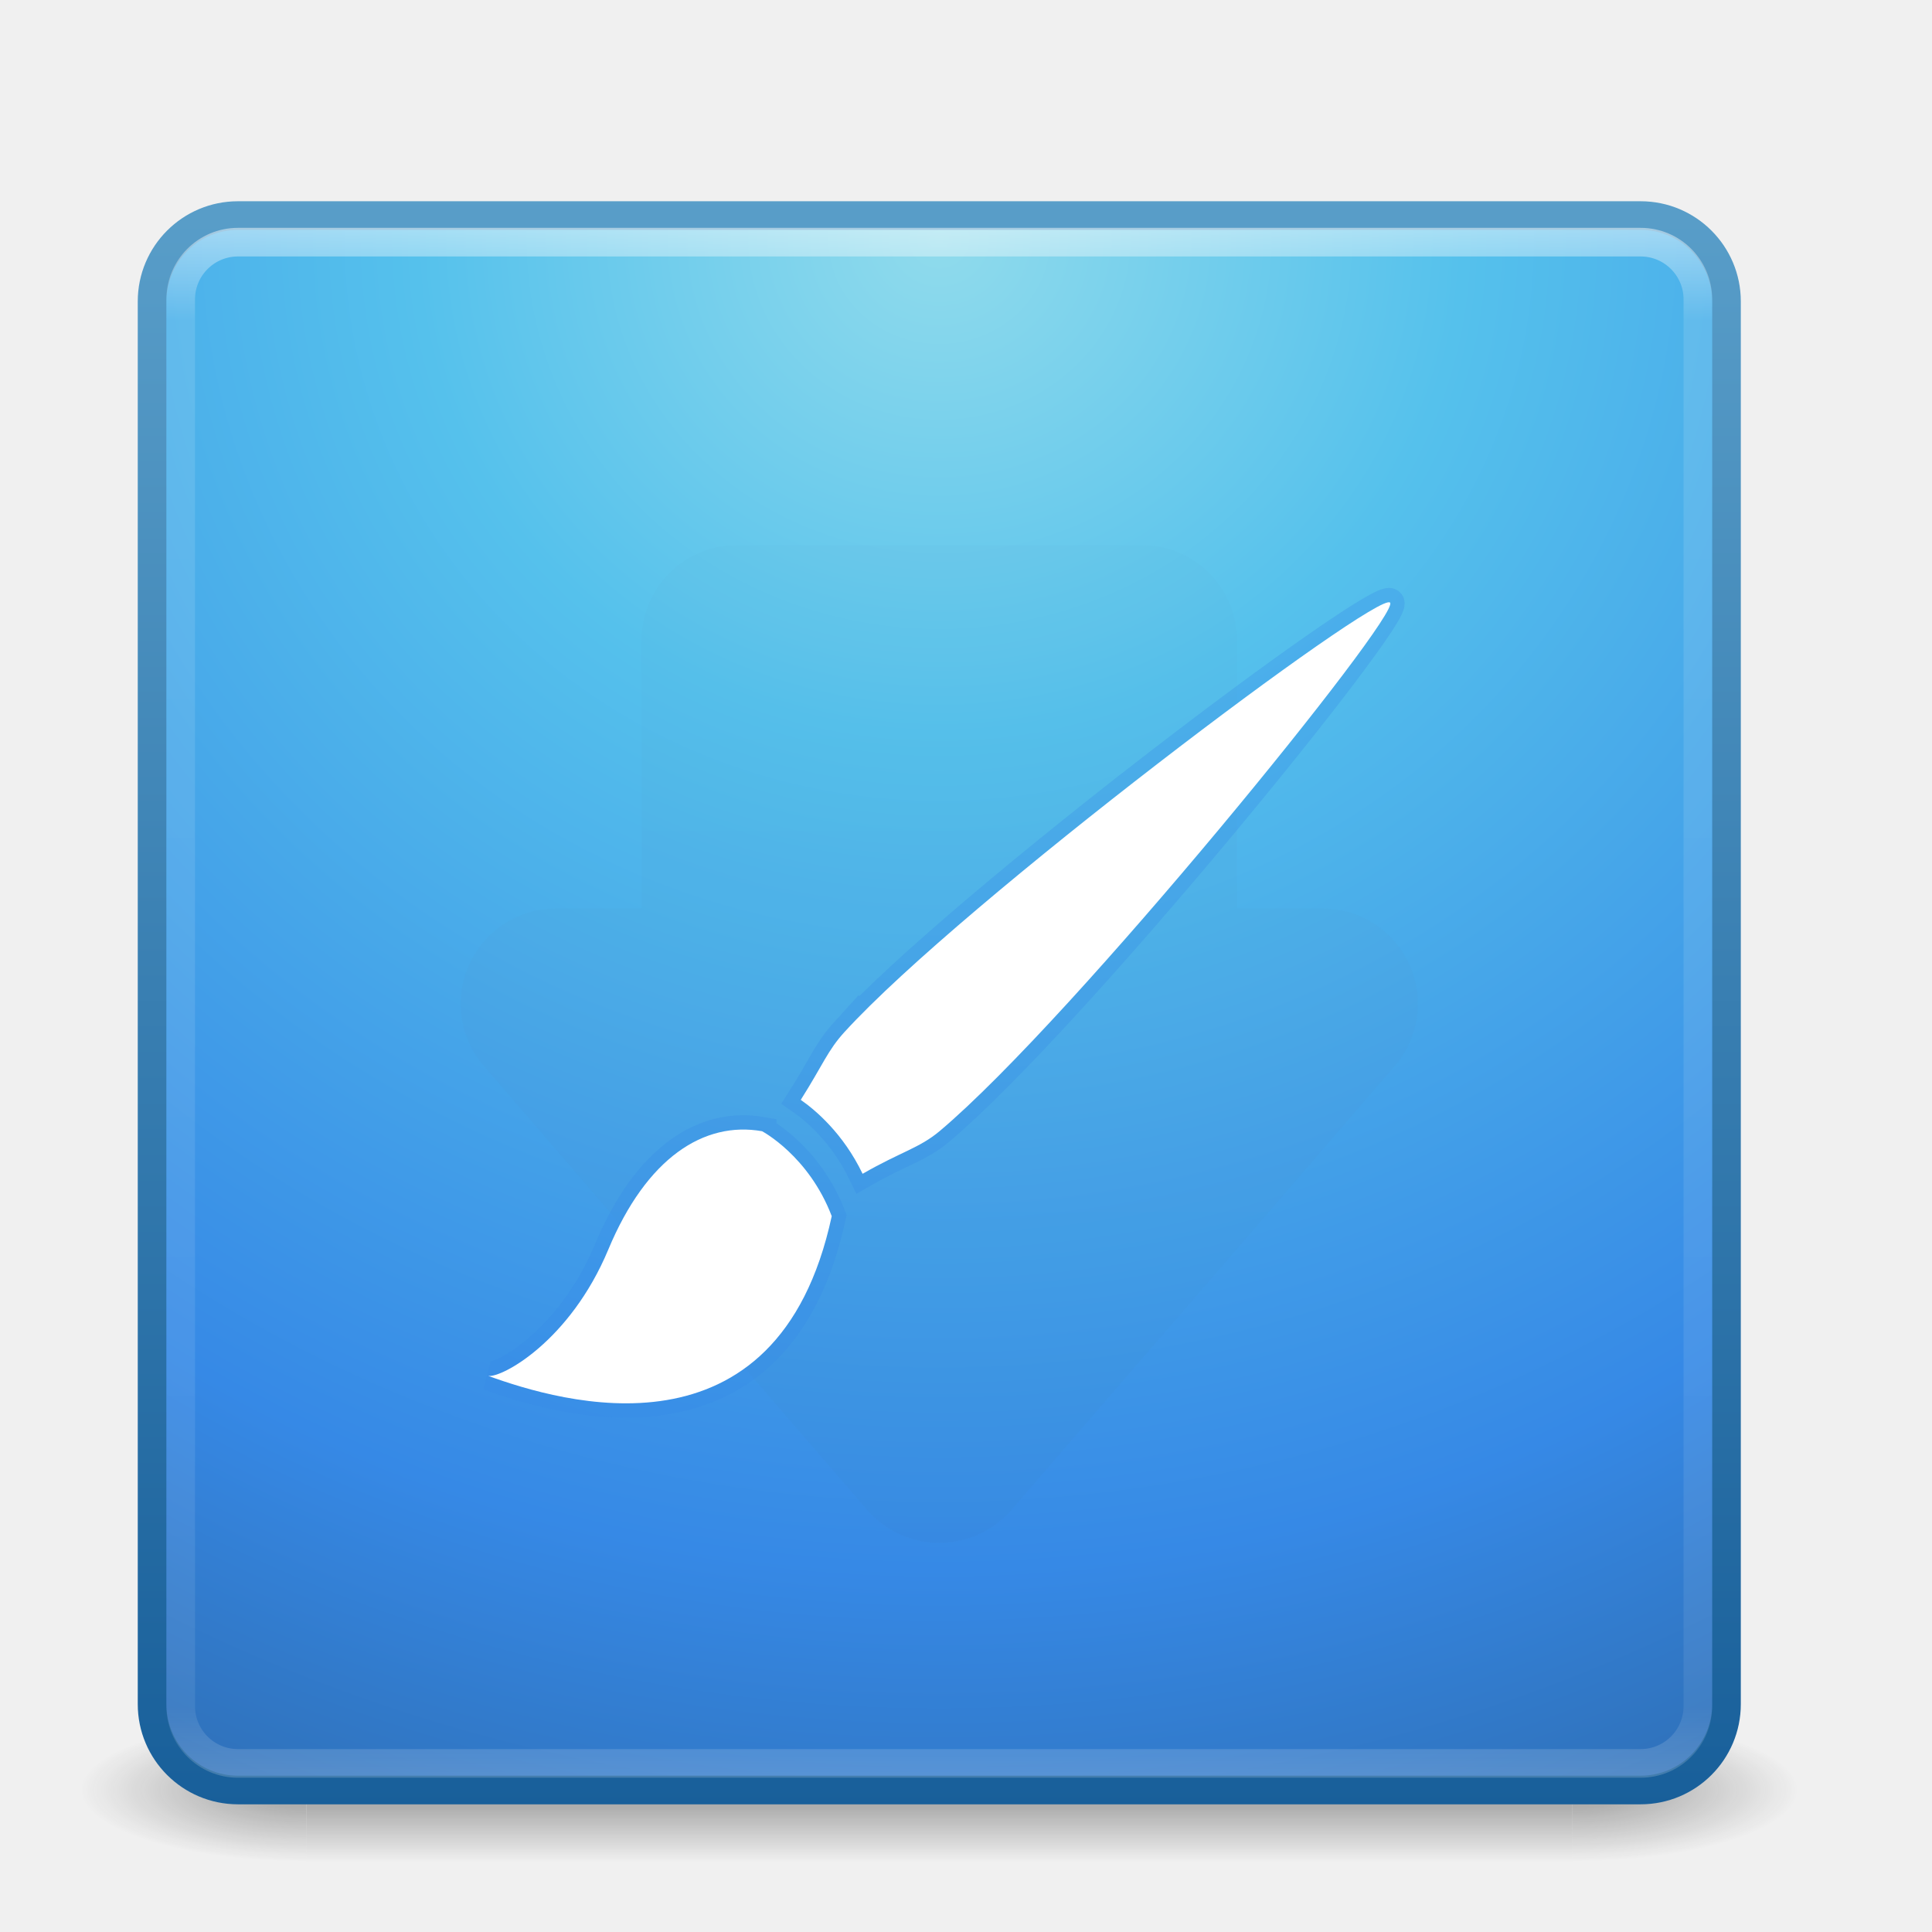
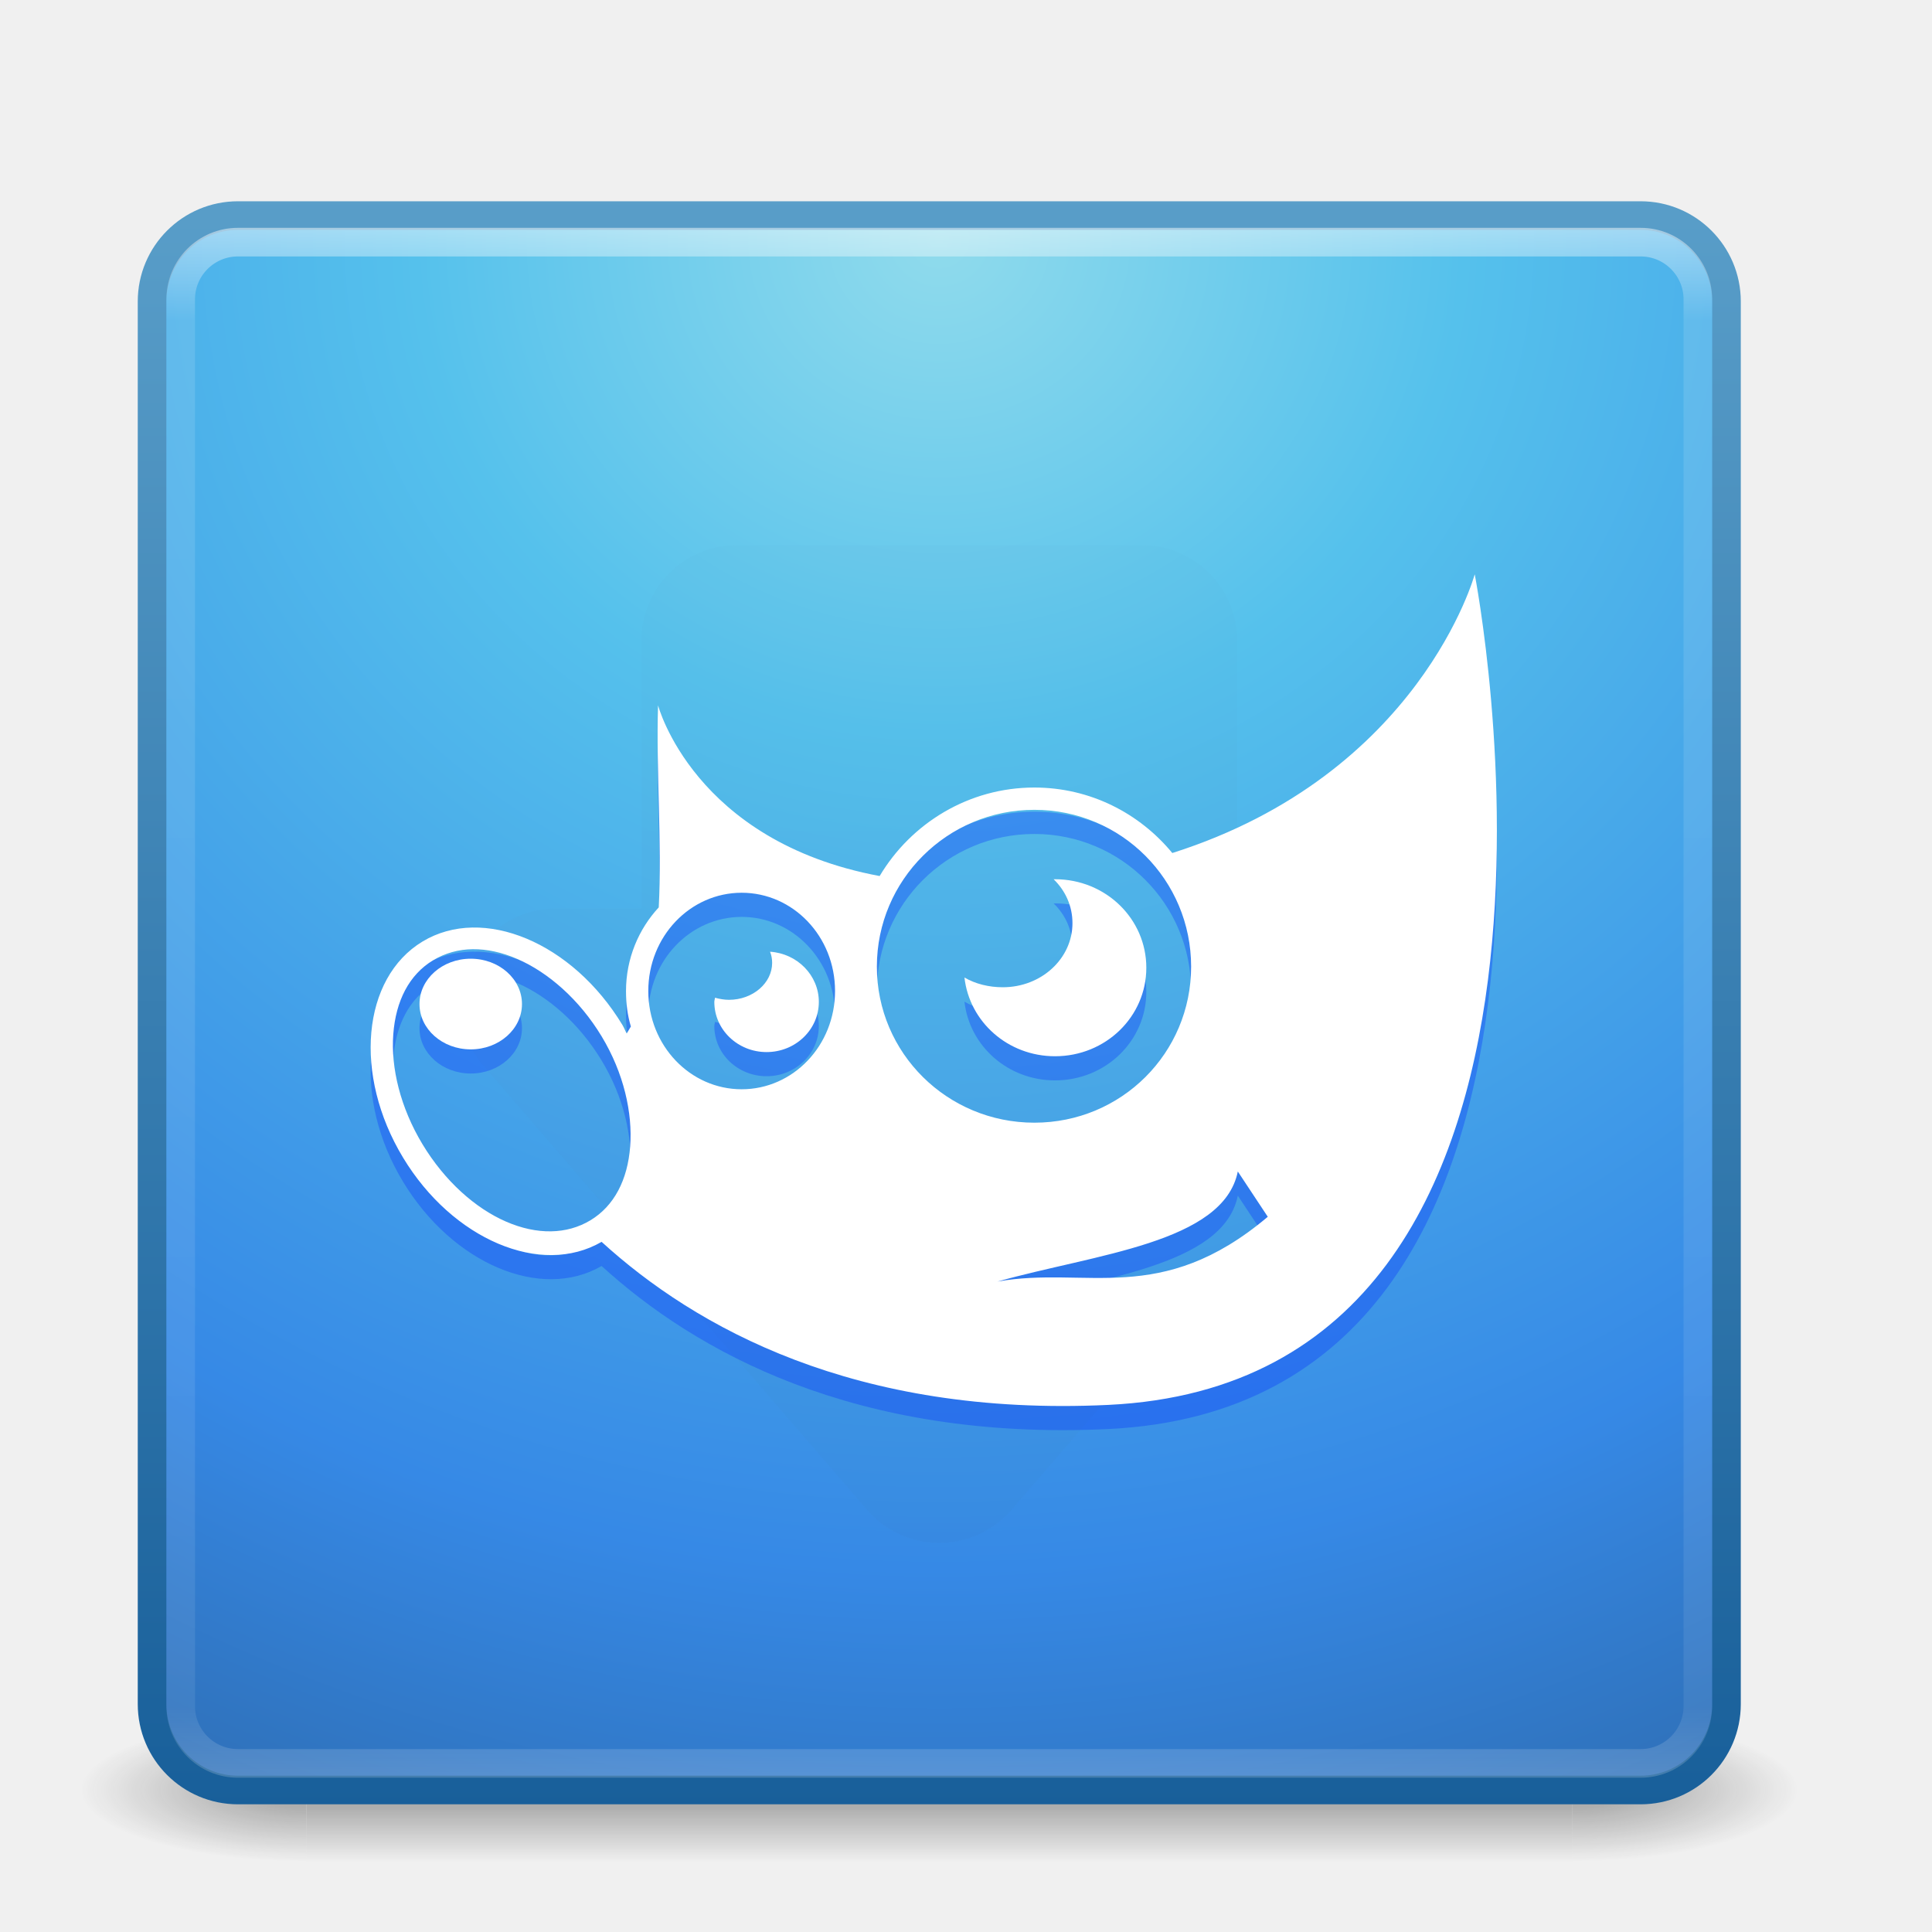
<svg xmlns="http://www.w3.org/2000/svg" xmlns:xlink="http://www.w3.org/1999/xlink" version="1.1" width="48" height="48" id="svg6649">
  <defs id="defs6651">
    <linearGradient x1="167.983" y1="8.508" x2="167.983" y2="54.78" id="linearGradient5414" xlink:href="#linearGradient5803" gradientUnits="userSpaceOnUse" gradientTransform="matrix(0.710907,0,0,0.710907,-91.33499,2.139763)" />
    <linearGradient id="linearGradient5803">
      <stop id="stop5805" style="stop-color:#fff5ef;stop-opacity:1" offset="0" />
      <stop id="stop5807" style="stop-color:#fef8dd;stop-opacity:1" offset="1" />
    </linearGradient>
    <linearGradient x1="24" y1="5" x2="24" y2="43" id="linearGradient3058" xlink:href="#linearGradient3924-1" gradientUnits="userSpaceOnUse" gradientTransform="translate(4e-6,1.000006)" />
    <linearGradient id="linearGradient3924-1">
      <stop id="stop3926-3" style="stop-color:#ffffff;stop-opacity:1" offset="0" />
      <stop id="stop3928-91" style="stop-color:#ffffff;stop-opacity:0.235" offset="0.063" />
      <stop id="stop3930-6" style="stop-color:#ffffff;stop-opacity:0.157" offset="0.951" />
      <stop id="stop3932-6" style="stop-color:#ffffff;stop-opacity:0.392" offset="1" />
    </linearGradient>
    <radialGradient cx="6.73" cy="9.957" r="12.672" fx="6.2" fy="9.957" id="radialGradient5521-1" xlink:href="#linearGradient4644-104-3-3-6-2-0" gradientUnits="userSpaceOnUse" gradientTransform="matrix(0,9.497552,-11.65996,0,140.9306,-79.16098)" />
    <linearGradient id="linearGradient2867-449-88-871-390-598-476-591-434-148-57-177-8-3-3-6-4-8-8-8">
      <stop id="stop3750-1-0-7-6-6-1-3-9" style="stop-color:#ffcd7d;stop-opacity:1" offset="0" />
      <stop id="stop3752-3-7-4-0-32-8-923-0" style="stop-color:#fc8f36;stop-opacity:1" offset="0.262" />
      <stop id="stop3754-1-8-5-2-7-6-7-1" style="stop-color:#e23a0e;stop-opacity:1" offset="0.705" />
      <stop id="stop3756-1-6-2-6-6-1-96-6" style="stop-color:#ac441f;stop-opacity:1" offset="1" />
    </linearGradient>
    <radialGradient cx="4.993" cy="43.5" r="2.5" fx="4.993" fy="43.5" id="radialGradient3013" xlink:href="#linearGradient3688-166-749" gradientUnits="userSpaceOnUse" gradientTransform="matrix(2.003784,0,0,1.4,27.98813,-17.4)" />
    <linearGradient id="linearGradient3688-166-749">
      <stop id="stop2883" style="stop-color:#181818;stop-opacity:1" offset="0" />
      <stop id="stop2885" style="stop-color:#181818;stop-opacity:0" offset="1" />
    </linearGradient>
    <radialGradient cx="4.993" cy="43.5" r="2.5" fx="4.993" fy="43.5" id="radialGradient3015" xlink:href="#linearGradient3688-464-309" gradientUnits="userSpaceOnUse" gradientTransform="matrix(2.003784,0,0,1.4,-20.01187,-104.4)" />
    <linearGradient id="linearGradient3688-464-309">
      <stop id="stop2889" style="stop-color:#181818;stop-opacity:1" offset="0" />
      <stop id="stop2891" style="stop-color:#181818;stop-opacity:0" offset="1" />
    </linearGradient>
    <linearGradient id="linearGradient3702-501-757">
      <stop id="stop2895" style="stop-color:#181818;stop-opacity:0" offset="0" />
      <stop id="stop2897" style="stop-color:#181818;stop-opacity:1" offset="0.5" />
      <stop id="stop2899" style="stop-color:#181818;stop-opacity:0" offset="1" />
    </linearGradient>
    <linearGradient x1="25.058" y1="47.028" x2="25.058" y2="39.999" id="linearGradient6647" xlink:href="#linearGradient3702-501-757" gradientUnits="userSpaceOnUse" />
    <linearGradient x1="302.857" y1="366.648" x2="302.857" y2="609.505" id="linearGradient4286" xlink:href="#linearGradient5048" gradientUnits="userSpaceOnUse" gradientTransform="matrix(0.06732488,0,0,0.01470022,-0.3411391,37.04015)" />
    <linearGradient id="linearGradient5048">
      <stop id="stop5050" style="stop-color:#000000;stop-opacity:0" offset="0" />
      <stop id="stop5056" style="stop-color:#000000;stop-opacity:1" offset="0.5" />
      <stop id="stop5052" style="stop-color:#000000;stop-opacity:0" offset="1" />
    </linearGradient>
    <radialGradient cx="605.714" cy="486.648" r="117.143" fx="605.714" fy="486.648" id="radialGradient3330" xlink:href="#linearGradient5060" gradientUnits="userSpaceOnUse" gradientTransform="matrix(-0.02303994,0,0,0.01470022,21.62311,37.04018)" />
    <linearGradient id="linearGradient5060">
      <stop id="stop5062" style="stop-color:#000000;stop-opacity:1" offset="0" />
      <stop id="stop5064" style="stop-color:#000000;stop-opacity:0" offset="1" />
    </linearGradient>
    <radialGradient cx="605.714" cy="486.648" r="117.143" fx="605.714" fy="486.648" id="radialGradient3327" xlink:href="#linearGradient5060" gradientUnits="userSpaceOnUse" gradientTransform="matrix(0.02303995,0,0,0.01470022,26.36088,37.04018)" />
    <linearGradient id="linearGradient3038">
      <stop id="stop3040" style="stop-color:#000000;stop-opacity:1" offset="0" />
      <stop id="stop3042" style="stop-color:#000000;stop-opacity:0" offset="1" />
    </linearGradient>
    <radialGradient cx="7.496" cy="8.45" r="20" fx="7.496" fy="8.45" id="radialGradient4088-6" xlink:href="#linearGradient4644-104-3-3-6-2-0" gradientUnits="userSpaceOnUse" gradientTransform="matrix(1.7435804e-8,2.636604,-2.218692,-4.8576309e-8,42.74753,-18.60593)" />
    <linearGradient id="linearGradient4644-104-3-3-6-2-0">
      <stop id="stop5237-6-5-1-7-8" style="stop-color:#ff7a35;stop-opacity:1" offset="0" />
      <stop id="stop5239-4-6-4-8-5" style="stop-color:#f0431a;stop-opacity:1" offset="1" />
    </linearGradient>
    <linearGradient x1="13.991" y1="3.963" x2="13.991" y2="43.294" id="linearGradient4090-3" xlink:href="#linearGradient3895-9-0-3-9" gradientUnits="userSpaceOnUse" gradientTransform="matrix(0.8974359,0,0,1.128205,2.461538,-4.576923)" />
    <linearGradient id="linearGradient3895-9-0-3-9">
      <stop id="stop3897-0-5-7-4" style="stop-color:#dc6838;stop-opacity:1" offset="0" />
      <stop id="stop3899-8-7-06-1" style="stop-color:#ba3d12;stop-opacity:1" offset="1" />
    </linearGradient>
    <radialGradient cx="7.496" cy="8.45" r="20" fx="7.496" fy="8.45" id="radialGradient4232" xlink:href="#linearGradient4067-0-2" gradientUnits="userSpaceOnUse" gradientTransform="matrix(0,1.556098,-1.894335,1.7612124e-6,40.00677,-10.02164)" />
    <linearGradient id="linearGradient4067-0-2">
      <stop id="stop4069-2-9" style="stop-color:#ffe452;stop-opacity:1" offset="0" />
      <stop id="stop4071-8-9" style="stop-color:#ffeb41;stop-opacity:0" offset="1" />
    </linearGradient>
    <linearGradient x1="24" y1="5.564" x2="24" y2="43" id="linearGradient3988" xlink:href="#linearGradient3977" gradientUnits="userSpaceOnUse" gradientTransform="matrix(0.8918919,0,0,1.135135,2.5946,-4.743231)" />
    <linearGradient id="linearGradient3977">
      <stop id="stop3979" style="stop-color:#ffffff;stop-opacity:1" offset="0" />
      <stop id="stop3981" style="stop-color:#ffffff;stop-opacity:0.235" offset="0.036" />
      <stop id="stop3983" style="stop-color:#ffffff;stop-opacity:0.157" offset="0.951" />
      <stop id="stop3985" style="stop-color:#ffffff;stop-opacity:0.392" offset="1" />
    </linearGradient>
    <linearGradient xlink:href="#linearGradient3977" id="linearGradient3875" gradientUnits="userSpaceOnUse" gradientTransform="matrix(0.8918919,0,0,1.135135,60.97548,-1.097763)" x1="24" y1="5.564" x2="24" y2="43" />
    <radialGradient xlink:href="#linearGradient4067-0-2" id="radialGradient3878" gradientUnits="userSpaceOnUse" gradientTransform="matrix(0,1.556098,-1.894335,1.7612124e-6,82.93002,-28.95244)" cx="7.496" cy="8.45" fx="7.496" fy="8.45" r="20" />
    <radialGradient xlink:href="#linearGradient4644-104-3-3-6-2-0" id="radialGradient3881" gradientUnits="userSpaceOnUse" gradientTransform="matrix(1.7435804e-8,2.636604,-2.218692,-4.8576309e-8,101.1284,-14.96046)" cx="7.496" cy="8.45" fx="7.496" fy="8.45" r="20" />
    <linearGradient xlink:href="#linearGradient3895-9-0-3-9" id="linearGradient3883" gradientUnits="userSpaceOnUse" gradientTransform="matrix(0.8974359,0,0,1.128205,60.84242,-0.9314546)" x1="13.991" y1="3.963" x2="13.991" y2="43.294" />
    <radialGradient xlink:href="#linearGradient5060" id="radialGradient3886" gradientUnits="userSpaceOnUse" gradientTransform="matrix(0.02303995,0,0,0.01470022,84.74177,40.68564)" cx="605.714" cy="486.648" fx="605.714" fy="486.648" r="117.143" />
    <radialGradient xlink:href="#linearGradient5060" id="radialGradient3889" gradientUnits="userSpaceOnUse" gradientTransform="matrix(-0.02303994,0,0,0.01470022,80.00399,40.68564)" cx="605.714" cy="486.648" fx="605.714" fy="486.648" r="117.143" />
    <linearGradient xlink:href="#linearGradient5048" id="linearGradient3892" gradientUnits="userSpaceOnUse" gradientTransform="matrix(0.06732488,0,0,0.01470022,58.03974,40.68561)" x1="302.857" y1="366.648" x2="302.857" y2="609.505" />
    <linearGradient xlink:href="#linearGradient5803" id="linearGradient3895" gradientUnits="userSpaceOnUse" gradientTransform="matrix(0.710907,0,0,0.710907,-91.33499,2.139763)" x1="167.983" y1="8.508" x2="167.983" y2="54.78" />
    <linearGradient xlink:href="#linearGradient3924-1" id="linearGradient3901" gradientUnits="userSpaceOnUse" gradientTransform="translate(4e-6,1.000006)" x1="24" y1="5" x2="24" y2="43" />
    <radialGradient xlink:href="#linearGradient4644-104-3-3-6-2-0" id="radialGradient3904" gradientUnits="userSpaceOnUse" gradientTransform="matrix(0,9.497552,-11.65996,0,140.9306,-79.16098)" cx="6.73" cy="9.957" fx="6.2" fy="9.957" r="12.672" />
    <radialGradient xlink:href="#linearGradient4067-0-2" id="radialGradient3926" cx="7" cy="-24" fx="7" fy="-24" r="19.5" gradientUnits="userSpaceOnUse" gradientTransform="matrix(1.230769,0,-2.0512812e-8,1.48718,-1.615385,11.69231)" />
    <radialGradient cx="4.993" cy="43.5" r="2.5" fx="4.993" fy="43.5" id="radialGradient3184" xlink:href="#linearGradient3688-166-749-0" gradientUnits="userSpaceOnUse" gradientTransform="matrix(2.003784,0,0,1.4,27.98813,-17.4)" />
    <linearGradient id="linearGradient3688-166-749-0">
      <stop id="stop2883-8" style="stop-color:#181818;stop-opacity:1" offset="0" />
      <stop id="stop2885-5" style="stop-color:#181818;stop-opacity:0" offset="1" />
    </linearGradient>
    <radialGradient cx="4.993" cy="43.5" r="2.5" fx="4.993" fy="43.5" id="radialGradient3186" xlink:href="#linearGradient3688-464-309-5" gradientUnits="userSpaceOnUse" gradientTransform="matrix(2.003784,0,0,1.4,-20.01187,-104.4)" />
    <linearGradient id="linearGradient3688-464-309-5">
      <stop id="stop2889-1" style="stop-color:#181818;stop-opacity:1" offset="0" />
      <stop id="stop2891-7" style="stop-color:#181818;stop-opacity:0" offset="1" />
    </linearGradient>
    <linearGradient x1="25.058" y1="47.028" x2="25.058" y2="39.999" id="linearGradient3188" xlink:href="#linearGradient3702-501-757-2" gradientUnits="userSpaceOnUse" />
    <linearGradient id="linearGradient3702-501-757-2">
      <stop id="stop2895-9" style="stop-color:#181818;stop-opacity:0" offset="0" />
      <stop id="stop2897-2" style="stop-color:#181818;stop-opacity:1" offset="0.5" />
      <stop id="stop2899-8" style="stop-color:#181818;stop-opacity:0" offset="1" />
    </linearGradient>
-     <radialGradient xlink:href="#linearGradient2867-449-88-871-390-598-476-591-434-148-57-177" id="radialGradient3064" gradientUnits="userSpaceOnUse" gradientTransform="matrix(2.7399122e-8,3.295755,-3.486516,-6.0720391e-8,61.4604,-19.38241)" cx="7.496" cy="8.45" fx="7.496" fy="8.45" r="20" />
+     <radialGradient xlink:href="#linearGradient2867-449-88-871-390-598-476-591-434-148-57-177" id="radialGradient3064" gradientUnits="userSpaceOnUse" gradientTransform="matrix(1.9486444e-8,2.343964,-2.479634,-4.3184759e-8,44.28865,-11.62973)" cx="7.496" cy="8.45" fx="7.496" fy="8.45" r="20" />
    <linearGradient id="linearGradient2867-449-88-871-390-598-476-591-434-148-57-177">
      <stop id="stop3750" style="stop-color:#90dbec;stop-opacity:1" offset="0" />
      <stop id="stop3752" style="stop-color:#55c1ec;stop-opacity:1" offset="0.262" />
      <stop id="stop3754" style="stop-color:#3689e6;stop-opacity:1" offset="0.705" />
      <stop id="stop3756" style="stop-color:#2b63a0;stop-opacity:1" offset="1" />
    </linearGradient>
-     <linearGradient xlink:href="#linearGradient3707-319-631-407-324" id="linearGradient3066" gradientUnits="userSpaceOnUse" gradientTransform="matrix(1.410257,0,0,1.410257,-1.846154,-1.846154)" x1="24" y1="44" x2="24" y2="3.899" />
+     <linearGradient xlink:href="#linearGradient3707-319-631-407-324" id="linearGradient3066" gradientUnits="userSpaceOnUse" gradientTransform="matrix(1.002984,0,0,1.002984,-0.7354114,0.8421751)" x1="24" y1="44" x2="24" y2="3.899" />
    <linearGradient id="linearGradient3707-319-631-407-324">
      <stop id="stop3760" style="stop-color:#185f9a;stop-opacity:1" offset="0" />
      <stop id="stop3762" style="stop-color:#599ec9;stop-opacity:1" offset="1" />
    </linearGradient>
-     <linearGradient xlink:href="#linearGradient3924" id="linearGradient3061" gradientUnits="userSpaceOnUse" gradientTransform="matrix(1.432432,0,0,1.436283,-2.378375,-2.470783)" x1="24" y1="5" x2="24" y2="43" />
+     <linearGradient xlink:href="#linearGradient3924" id="linearGradient3061" gradientUnits="userSpaceOnUse" gradientTransform="matrix(1.018756,0,0,1.021494,-1.11393,0.3979351)" x1="24" y1="5" x2="24" y2="43" />
    <linearGradient id="linearGradient3924">
      <stop id="stop3926" style="stop-color:#ffffff;stop-opacity:1" offset="0" />
      <stop id="stop3928" style="stop-color:#ffffff;stop-opacity:0.235" offset="0.063" />
      <stop id="stop3930" style="stop-color:#ffffff;stop-opacity:0.157" offset="0.951" />
      <stop id="stop3932" style="stop-color:#ffffff;stop-opacity:0.392" offset="1" />
    </linearGradient>
-     <linearGradient xlink:href="#linearGradient3707-319-631-407-1-846-4-9-8" id="linearGradient3055" gradientUnits="userSpaceOnUse" gradientTransform="matrix(1.988823,0,0,1.988823,-4.449707,-9.204015)" x1="19.875" y1="44.52" x2="19.875" y2="5.25" />
+     <linearGradient xlink:href="#linearGradient3707-319-631-407-1-846-4-9-8" id="linearGradient3055" gradientUnits="userSpaceOnUse" gradientTransform="matrix(1.414465,0,0,1.414465,-2.587076,-4.390786)" x1="19.875" y1="44.52" x2="19.875" y2="5.25" />
    <linearGradient id="linearGradient3707-319-631-407-1-846-4-9-8">
      <stop id="stop3788-5-1-8" style="stop-color:#365a7c;stop-opacity:1" offset="0" />
      <stop id="stop3790-9-8-4" style="stop-color:#5ea1ca;stop-opacity:1" offset="1" />
    </linearGradient>
  </defs>
-   <g transform="matrix(0.7112069,0,0,0.7112069,0.5775863,2.155173)" id="g3843">
-     <g transform="matrix(1.500002,0,0,0.5555561,-4.000011,35.88888)" id="g2036" style="display:inline">
-       <g transform="matrix(1.052632,0,0,1.285713,-1.263158,-13.42854)" id="g3712" style="opacity:0.4">
-         <rect width="5" height="7" x="38" y="40" id="rect2801" style="fill:url(#radialGradient3184);fill-opacity:1;stroke:none" />
-         <rect width="5" height="7" x="-10" y="-47" transform="scale(-1,-1)" id="rect3696" style="fill:url(#radialGradient3186);fill-opacity:1;stroke:none" />
-         <rect width="28" height="7" x="10" y="40" id="rect3700" style="fill:url(#linearGradient3188);fill-opacity:1;stroke:none" />
-       </g>
+   <g style="display:inline" id="g2036" transform="matrix(1.066812,0,0,0.3951153,-2.267249,27.67959)">
+     <g style="opacity:0.4" id="g3712" transform="matrix(1.052632,0,0,1.285713,-1.263158,-13.42854)">
+       <rect style="fill:url(#radialGradient3184);fill-opacity:1;stroke:none" id="rect2801" y="40" x="38" height="7" width="5" />
+       <rect style="fill:url(#radialGradient3186);fill-opacity:1;stroke:none" id="rect3696" transform="scale(-1,-1)" y="-47" x="-10" height="7" width="5" />
+       <rect style="fill:url(#linearGradient3188);fill-opacity:1;stroke:none" id="rect3700" y="40" x="10" height="7" width="28" />
    </g>
-     <rect width="55" height="55" rx="3" ry="3" x="4.5" y="4.5" id="rect5505-21-3" style="color:#000000;fill:url(#radialGradient3064);fill-opacity:1;fill-rule:nonzero;stroke:url(#linearGradient3066);stroke-width:1;stroke-linecap:round;stroke-linejoin:round;stroke-miterlimit:4;stroke-opacity:1;stroke-dasharray:none;stroke-dashoffset:0;marker:none;visibility:visible;display:inline;overflow:visible;enable-background:accumulate" />
-     <rect width="53" height="53.142" rx="2" ry="2" x="5.5" y="5.429" id="rect6741-3" style="opacity:0.5;fill:none;stroke:url(#linearGradient3061);stroke-width:1;stroke-linecap:round;stroke-linejoin:round;stroke-miterlimit:4;stroke-opacity:1;stroke-dasharray:none;stroke-dashoffset:0" />
-     <path d="m 24.949,16.013 a 3.332,3.332 0 0 0 -3.349,3.349 l 0,9.343 -2.997,0 a 3.332,3.332 0 0 0 -2.512,5.509 L 29.488,49.727 a 3.332,3.332 0 0 0 5.024,0 L 47.909,34.214 a 3.332,3.332 0 0 0 -2.512,-5.509 l -2.997,0 0,-9.343 a 3.332,3.332 0 0 0 -3.349,-3.349 l -14.103,0 z" id="path3932-8-3" style="opacity:0.05;color:#000000;fill:url(#linearGradient3055);fill-opacity:1;fill-rule:nonzero;stroke:none;stroke-width:0.709;marker:none;visibility:visible;display:inline;overflow:visible;enable-background:accumulate" />
-     <path d="m 28.693,33.016 c -0.6,0.66 -0.747,1.134 -1.532,2.375 0.508,0.354 1.483,1.173 2.16,2.583 1.351,-0.776 1.981,-0.894 2.697,-1.496 4.674,-3.937 16.123,-18.049 15.729,-18.457 -0.413,-0.435 -14.937,10.481 -19.054,14.996 z m -2.882,3.471 c -2.03,-0.359 -4.035,0.925 -5.373,4.133 -1.339,3.208 -3.731,4.492 -4.195,4.414 2.496,0.903 10.108,3.213 12,-5.58 -0.804,-2.109 -2.432,-2.966 -2.432,-2.966 z" id="path3841" style="opacity:0.3;fill:#3689e6;fill-opacity:1;stroke:#3689e6;stroke-opacity:1" />
-     <path style="fill:#ffffff;fill-opacity:1;stroke:none" id="path3" d="m 28.693,33.016 c -0.6,0.66 -0.747,1.134 -1.532,2.375 0.508,0.354 1.483,1.173 2.16,2.583 1.351,-0.776 1.981,-0.894 2.697,-1.496 4.674,-3.937 16.123,-18.049 15.729,-18.457 -0.413,-0.435 -14.937,10.481 -19.054,14.996 z m -2.882,3.471 c -2.03,-0.359 -4.035,0.925 -5.373,4.133 -1.339,3.208 -3.731,4.492 -4.195,4.414 2.496,0.903 10.108,3.213 12,-5.58 -0.804,-2.109 -2.432,-2.966 -2.432,-2.966 z" />
+   </g>
+   <rect style="color:#000000;display:inline;overflow:visible;visibility:visible;fill:url(#radialGradient3064);fill-opacity:1;fill-rule:nonzero;stroke:url(#linearGradient3066);stroke-width:0.711;stroke-linecap:round;stroke-linejoin:round;stroke-miterlimit:4;stroke-dasharray:none;stroke-dashoffset:0;stroke-opacity:1;marker:none;enable-background:accumulate" id="rect5505-21-3" y="5.356" x="3.778" ry="2.134" rx="2.134" height="39.116" width="39.116" />
+   <rect style="opacity:0.5;fill:none;stroke:url(#linearGradient3061);stroke-width:0.711;stroke-linecap:round;stroke-linejoin:round;stroke-miterlimit:4;stroke-dasharray:none;stroke-dashoffset:0;stroke-opacity:1" id="rect6741-3" y="6.016" x="4.489" ry="1.422" rx="1.422" height="37.795" width="37.694" />
+   <path style="color:#000000;display:inline;overflow:visible;visibility:visible;opacity:0.05;fill:url(#linearGradient3055);fill-opacity:1;fill-rule:nonzero;stroke:none;stroke-width:0.709;marker:none;enable-background:accumulate" id="path3932-8-3" d="m 18.321,13.544 a 2.369,2.369 0 0 0 -2.382,2.382 l 0,6.645 -2.131,0 a 2.369,2.369 0 0 0 -1.787,3.918 L 21.55,37.522 a 2.369,2.369 0 0 0 3.573,0 L 34.651,26.489 A 2.369,2.369 0 0 0 32.865,22.571 l -2.131,0 0,-6.645 a 2.369,2.369 0 0 0 -2.382,-2.382 l -10.03,0 z" />
+   <g id="g4271" style="display:inline;opacity:0.3;fill:#0026ff;fill-opacity:1" transform="matrix(0.5757704,0,0,0.5757704,4.952364,7.382768)">
+     <path id="path4273" d="m 55.034,13.001 c 0,0 -2.352,8.631 -13.05,12.027 -1.416,-1.719 -3.549,-2.826 -5.953,-2.826 -2.837,0 -5.322,1.546 -6.675,3.819 -8.024,-1.497 -9.562,-7.367 -9.562,-7.367 -0.089,2.801 0.175,5.917 0.03,8.72 -0.869,0.938 -1.413,2.211 -1.413,3.608 0,0.535 0.065,1.046 0.21,1.533 -0.059,0.096 -0.119,0.204 -0.18,0.301 -0.064,-0.116 -0.111,-0.246 -0.18,-0.361 -2.155,-3.568 -6.016,-5.186 -8.63,-3.608 -2.613,1.578 -2.997,5.753 -0.842,9.321 2.138,3.541 5.957,5.156 8.569,3.638 4.03,3.675 10.915,7.557 21.859,7.036 C 61.824,47.766 55.034,13.001 55.034,13.001 Z M 36.031,23.164 c 3.757,0 6.765,3.034 6.765,6.765 0,3.731 -3.008,6.735 -6.765,6.735 -3.757,0 -6.795,-3.004 -6.795,-6.735 0,-3.731 3.038,-6.765 6.795,-6.765 z m -12.629,3.578 c 2.217,0 4.029,1.881 4.029,4.24 0,2.359 -1.812,4.24 -4.029,4.24 -2.217,0 -4.029,-1.881 -4.029,-4.24 0,-2.359 1.812,-4.24 4.029,-4.24 z M 11.796,29.178 c 0.612,-0.006 1.26,0.133 1.924,0.421 1.33,0.576 2.678,1.748 3.638,3.338 0.96,1.589 1.342,3.306 1.233,4.751 -0.109,1.445 -0.692,2.57 -1.714,3.187 -1.022,0.617 -2.309,0.636 -3.638,0.06 C 11.91,40.358 10.591,39.186 9.631,37.597 8.672,36.008 8.26,34.291 8.369,32.846 8.477,31.401 9.06,30.276 10.082,29.659 10.594,29.35 11.184,29.184 11.796,29.178 Z m 33.015,9.592 1.293,1.954 c -4.626,3.905 -7.845,2.11 -11.666,2.796 4.213,-1.188 9.752,-1.661 10.373,-4.751 z" style="fill:#0026ff;fill-opacity:1;stroke:none" />
+     <path id="path4275" d="m 36.864,26.16 c 0.51,0.495 0.812,1.16 0.812,1.894 0,1.526 -1.339,2.766 -3.007,2.766 -0.6,0 -1.184,-0.144 -1.654,-0.421 0.217,1.915 1.872,3.398 3.909,3.398 2.184,0 3.939,-1.705 3.939,-3.819 0,-2.114 -1.755,-3.819 -3.939,-3.819 -0.02,0 -0.04,-2.86e-4 -0.06,0 z" style="fill:#0026ff;fill-opacity:1;stroke:none" />
+     <path id="path4277" d="m 24.627,29.287 c 0.061,0.155 0.09,0.309 0.09,0.481 0,0.869 -0.831,1.594 -1.864,1.594 -0.205,0 -0.417,-0.039 -0.601,-0.09 -0.005,0.059 -0.03,0.12 -0.03,0.18 0,1.198 1.01,2.165 2.255,2.165 1.245,0 2.255,-0.967 2.255,-2.165 0,-1.148 -0.932,-2.089 -2.105,-2.165 z" style="fill:#0026ff;fill-opacity:1;stroke:none" />
+     <ellipse style="display:inline;fill:#0026ff;fill-opacity:1;stroke:none" id="ellipse4279" transform="matrix(0.9621774,0,0,0.9621774,5.332782,6.619115)" cx="6.629" cy="25.905" rx="2.298" ry="2.033" />
+   </g>
+   <g transform="matrix(0.5757704,0,0,0.5757704,4.952364,6.782768)" style="display:inline" id="g4308">
+     <path style="fill:#ffffff;stroke:none" d="m 55.034,13.001 c 0,0 -2.352,8.631 -13.05,12.027 -1.416,-1.719 -3.549,-2.826 -5.953,-2.826 -2.837,0 -5.322,1.546 -6.675,3.819 -8.024,-1.497 -9.562,-7.367 -9.562,-7.367 -0.089,2.801 0.175,5.917 0.03,8.72 -0.869,0.938 -1.413,2.211 -1.413,3.608 0,0.535 0.065,1.046 0.21,1.533 -0.059,0.096 -0.119,0.204 -0.18,0.301 -0.064,-0.116 -0.111,-0.246 -0.18,-0.361 -2.155,-3.568 -6.016,-5.186 -8.63,-3.608 -2.613,1.578 -2.997,5.753 -0.842,9.321 2.138,3.541 5.957,5.156 8.569,3.638 4.03,3.675 10.915,7.557 21.859,7.036 C 61.824,47.766 55.034,13.001 55.034,13.001 Z M 36.031,23.164 c 3.757,0 6.765,3.034 6.765,6.765 0,3.731 -3.008,6.735 -6.765,6.735 -3.757,0 -6.795,-3.004 -6.795,-6.735 0,-3.731 3.038,-6.765 6.795,-6.765 z m -12.629,3.578 c 2.217,0 4.029,1.881 4.029,4.24 0,2.359 -1.812,4.24 -4.029,4.24 -2.217,0 -4.029,-1.881 -4.029,-4.24 0,-2.359 1.812,-4.24 4.029,-4.24 z M 11.796,29.178 c 0.612,-0.006 1.26,0.133 1.924,0.421 1.33,0.576 2.678,1.748 3.638,3.338 0.96,1.589 1.342,3.306 1.233,4.751 -0.109,1.445 -0.692,2.57 -1.714,3.187 -1.022,0.617 -2.309,0.636 -3.638,0.06 C 11.91,40.358 10.591,39.186 9.631,37.597 8.672,36.008 8.26,34.291 8.369,32.846 8.477,31.401 9.06,30.276 10.082,29.659 10.594,29.35 11.184,29.184 11.796,29.178 Z m 33.015,9.592 1.293,1.954 c -4.626,3.905 -7.845,2.11 -11.666,2.796 4.213,-1.188 9.752,-1.661 10.373,-4.751 z" id="path3918" />
+     <path style="fill:#ffffff;stroke:none" d="m 36.864,26.16 c 0.51,0.495 0.812,1.16 0.812,1.894 0,1.526 -1.339,2.766 -3.007,2.766 -0.6,0 -1.184,-0.144 -1.654,-0.421 0.217,1.915 1.872,3.398 3.909,3.398 2.184,0 3.939,-1.705 3.939,-3.819 0,-2.114 -1.755,-3.819 -3.939,-3.819 -0.02,0 -0.04,-2.86e-4 -0.06,0 z" id="path3920" />
+     <path style="fill:#ffffff;stroke:none" d="m 24.627,29.287 c 0.061,0.155 0.09,0.309 0.09,0.481 0,0.869 -0.831,1.594 -1.864,1.594 -0.205,0 -0.417,-0.039 -0.601,-0.09 -0.005,0.059 -0.03,0.12 -0.03,0.18 0,1.198 1.01,2.165 2.255,2.165 1.245,0 2.255,-0.967 2.255,-2.165 0,-1.148 -0.932,-2.089 -2.105,-2.165 z" id="path3922" />
+     <ellipse ry="2.033" rx="2.298" cy="25.905" cx="6.629" transform="matrix(0.9621774,0,0,0.9621774,5.332782,6.619115)" id="path3924" style="display:inline;fill:#ffffff;stroke:none" />
  </g>
</svg>
